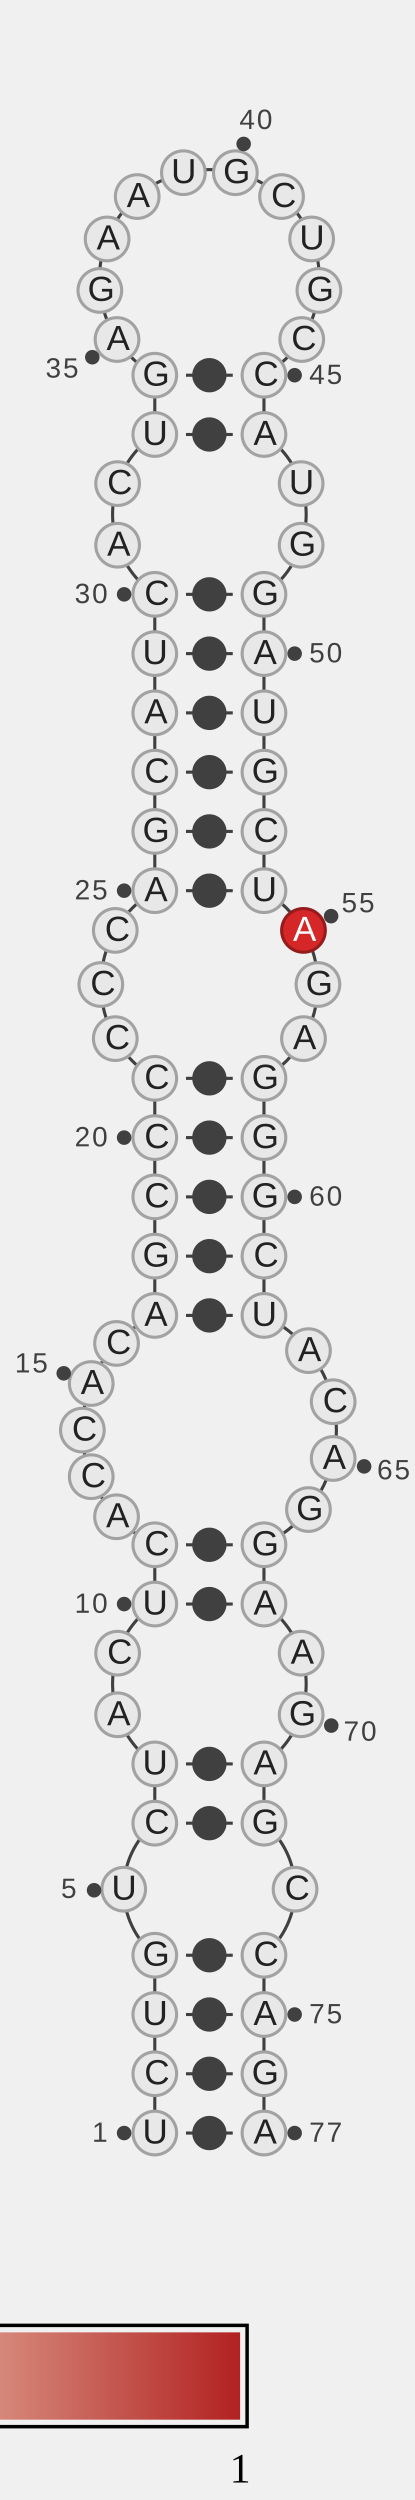
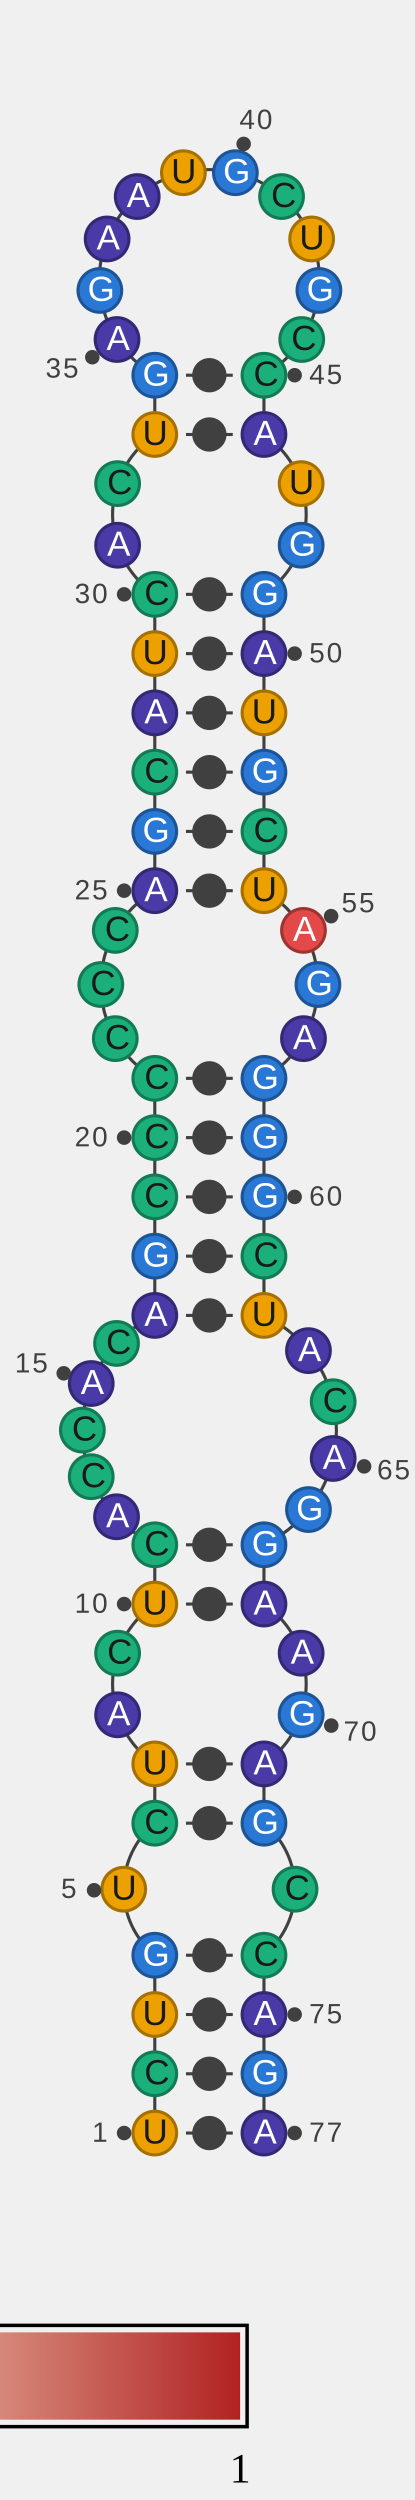
<svg xmlns="http://www.w3.org/2000/svg" width="118.752" height="715.822" viewBox="0 0 118.752 715.822">
  <path d="M 44.321 559.843 A 24.531 24.531 180 0 1 35.42 540.936" stroke="#404040" stroke-width="0.893" fill="none" />
  <path d="M 35.42 540.936 A 24.531 24.531 129.582 0 1 44.321 522.03" stroke="#404040" stroke-width="0.893" fill="none" />
  <path d="M 75.581 522.03 A 24.531 24.531 50.418 0 1 84.482 540.936" stroke="#404040" stroke-width="0.893" fill="none" />
  <path d="M 84.482 540.936 A 24.531 24.531 309.582 0 1 75.581 559.843" stroke="#404040" stroke-width="0.893" fill="none" />
  <g>
-     <circle cx="35.42" cy="540.936" r="6.252" stroke="#a2a2a2" stroke-width="0.893" fill="#e8e8e8" />
-     <text x="31.92" y="543.936" style="fill:#222222;font-family:Arial;font-size:10;">U</text>
+     <circle cx="35.42" cy="540.936" r="6.252" stroke="#a57000" stroke-width="0.893" fill="#eda100" />
+     <text x="31.92" y="543.936" style="fill:#1a1a1a;font-family:Arial;font-size:10;">U</text>
  </g>
  <g>
    <text x="17.469" y="543.436" style="fill:#404040;font-family:Arial;font-size:8;">5</text>
  </g>
  <g>
    <circle cx="26.935" cy="541.234" r="2.084" stroke-width="0.0" fill="#404040" />
  </g>
  <g>
-     <circle cx="84.482" cy="540.936" r="6.252" stroke="#a2a2a2" stroke-width="0.893" fill="#e8e8e8" />
-     <text x="81.482" y="543.936" style="fill:#222222;font-family:Arial;font-size:10;">C</text>
+     <circle cx="84.482" cy="540.936" r="6.252" stroke="#127a55" stroke-width="0.893" fill="#1baf7a" />
+     <text x="81.482" y="543.936" style="fill:#1a1a1a;font-family:Arial;font-size:10;">C</text>
  </g>
  <path d="M 44.321 505.06 A 27.715 27.715 198.556 0 1 33.677 490.993" stroke="#404040" stroke-width="0.893" fill="none" />
  <path d="M 33.677 490.993 A 27.715 27.715 161.444 0 1 33.677 473.354" stroke="#404040" stroke-width="0.893" fill="none" />
  <path d="M 33.677 473.354 A 27.715 27.715 161.444 0 1 44.321 459.287" stroke="#404040" stroke-width="0.893" fill="none" />
  <path d="M 75.581 459.287 A 27.715 27.715 55.669 0 1 86.225 473.354" stroke="#404040" stroke-width="0.893" fill="none" />
  <path d="M 86.225 473.354 A 27.715 27.715 18.556 0 1 86.225 490.993" stroke="#404040" stroke-width="0.893" fill="none" />
  <path d="M 86.225 490.993 A 27.715 27.715 304.331 0 1 75.581 505.06" stroke="#404040" stroke-width="0.893" fill="none" />
  <g>
-     <circle cx="33.677" cy="490.993" r="6.252" stroke="#a2a2a2" stroke-width="0.893" fill="#e8e8e8" />
-     <text x="30.677" y="493.993" style="fill:#222222;font-family:Arial;font-size:10;">A</text>
-   </g>
-   <g>
-     <circle cx="33.677" cy="473.354" r="6.252" stroke="#a2a2a2" stroke-width="0.893" fill="#e8e8e8" />
-     <text x="30.677" y="476.354" style="fill:#222222;font-family:Arial;font-size:10;">C</text>
-   </g>
-   <g>
-     <circle cx="86.225" cy="473.354" r="6.252" stroke="#a2a2a2" stroke-width="0.893" fill="#e8e8e8" />
-     <text x="83.225" y="476.354" style="fill:#222222;font-family:Arial;font-size:10;">A</text>
-   </g>
-   <g>
-     <circle cx="86.225" cy="490.993" r="6.252" stroke="#a2a2a2" stroke-width="0.893" fill="#e8e8e8" />
-     <text x="82.725" y="493.993" style="fill:#222222;font-family:Arial;font-size:10;">G</text>
+     <circle cx="33.677" cy="490.993" r="6.252" stroke="#332874" stroke-width="0.893" fill="#4a3aa7" />
+     <text x="30.677" y="493.993" style="fill:#ffffff;font-family:Arial;font-size:10;">A</text>
+   </g>
+   <g>
+     <circle cx="33.677" cy="473.354" r="6.252" stroke="#127a55" stroke-width="0.893" fill="#1baf7a" />
+     <text x="30.677" y="476.354" style="fill:#1a1a1a;font-family:Arial;font-size:10;">C</text>
+   </g>
+   <g>
+     <circle cx="86.225" cy="473.354" r="6.252" stroke="#332874" stroke-width="0.893" fill="#4a3aa7" />
+     <text x="83.225" y="476.354" style="fill:#ffffff;font-family:Arial;font-size:10;">A</text>
+   </g>
+   <g>
+     <circle cx="86.225" cy="490.993" r="6.252" stroke="#1d5495" stroke-width="0.893" fill="#2a78d6" />
+     <text x="82.725" y="493.993" style="fill:#ffffff;font-family:Arial;font-size:10;">G</text>
  </g>
  <g>
    <text x="98.372" y="498.411" style="fill:#404040;font-family:Arial;font-size:8;">7</text>
  </g>
  <g>
    <text x="103.372" y="498.411" style="fill:#404040;font-family:Arial;font-size:8;">0</text>
  </g>
  <g>
    <circle cx="94.849" cy="494.086" r="2.084" stroke-width="0.0" fill="#404040" />
  </g>
  <path d="M 44.321 442.317 A 36.367 36.367 223.03 0 1 33.367 434.297" stroke="#404040" stroke-width="0.893" fill="none" />
  <path d="M 33.367 434.297 A 36.367 36.367 201.515 0 1 26.118 422.818" stroke="#404040" stroke-width="0.893" fill="none" />
  <path d="M 26.118 422.818 A 36.367 36.367 180 0 1 23.584 409.48" stroke="#404040" stroke-width="0.893" fill="none" />
  <path d="M 23.584 409.48 A 36.367 36.367 158.485 0 1 26.118 396.142" stroke="#404040" stroke-width="0.893" fill="none" />
  <path d="M 26.118 396.142 A 36.367 36.367 158.485 0 1 33.367 384.664" stroke="#404040" stroke-width="0.893" fill="none" />
  <path d="M 33.367 384.664 A 36.367 36.367 136.97 0 1 44.321 376.643" stroke="#404040" stroke-width="0.893" fill="none" />
  <path d="M 75.581 376.643 A 36.367 36.367 64.546 0 1 88.322 386.728" stroke="#404040" stroke-width="0.893" fill="none" />
  <path d="M 88.322 386.728 A 36.367 36.367 38.727 0 1 95.399 401.355" stroke="#404040" stroke-width="0.893" fill="none" />
  <path d="M 95.399 401.355 A 36.367 36.367 12.909 0 1 95.399 417.605" stroke="#404040" stroke-width="0.893" fill="none" />
  <path d="M 95.399 417.605 A 36.367 36.367 321.273 0 1 88.322 432.232" stroke="#404040" stroke-width="0.893" fill="none" />
  <path d="M 88.322 432.232 A 36.367 36.367 295.454 0 1 75.581 442.317" stroke="#404040" stroke-width="0.893" fill="none" />
  <g>
-     <circle cx="33.367" cy="434.297" r="6.252" stroke="#a2a2a2" stroke-width="0.893" fill="#e8e8e8" />
-     <text x="30.367" y="437.297" style="fill:#222222;font-family:Arial;font-size:10;">A</text>
-   </g>
-   <g>
-     <circle cx="26.118" cy="422.818" r="6.252" stroke="#a2a2a2" stroke-width="0.893" fill="#e8e8e8" />
-     <text x="23.118" y="425.818" style="fill:#222222;font-family:Arial;font-size:10;">C</text>
-   </g>
-   <g>
-     <circle cx="23.584" cy="409.48" r="6.252" stroke="#a2a2a2" stroke-width="0.893" fill="#e8e8e8" />
-     <text x="20.584" y="412.48" style="fill:#222222;font-family:Arial;font-size:10;">C</text>
-   </g>
-   <g>
-     <circle cx="26.118" cy="396.142" r="6.252" stroke="#a2a2a2" stroke-width="0.893" fill="#e8e8e8" />
-     <text x="23.118" y="399.142" style="fill:#222222;font-family:Arial;font-size:10;">A</text>
+     <circle cx="33.367" cy="434.297" r="6.252" stroke="#332874" stroke-width="0.893" fill="#4a3aa7" />
+     <text x="30.367" y="437.297" style="fill:#ffffff;font-family:Arial;font-size:10;">A</text>
+   </g>
+   <g>
+     <circle cx="26.118" cy="422.818" r="6.252" stroke="#127a55" stroke-width="0.893" fill="#1baf7a" />
+     <text x="23.118" y="425.818" style="fill:#1a1a1a;font-family:Arial;font-size:10;">C</text>
+   </g>
+   <g>
+     <circle cx="23.584" cy="409.48" r="6.252" stroke="#127a55" stroke-width="0.893" fill="#1baf7a" />
+     <text x="20.584" y="412.48" style="fill:#1a1a1a;font-family:Arial;font-size:10;">C</text>
+   </g>
+   <g>
+     <circle cx="26.118" cy="396.142" r="6.252" stroke="#332874" stroke-width="0.893" fill="#4a3aa7" />
+     <text x="23.118" y="399.142" style="fill:#ffffff;font-family:Arial;font-size:10;">A</text>
  </g>
  <g>
    <text x="9.244" y="392.976" style="fill:#404040;font-family:Arial;font-size:8;">5</text>
  </g>
  <g>
    <text x="4.244" y="392.976" style="fill:#404040;font-family:Arial;font-size:8;">1</text>
  </g>
  <g>
    <circle cx="18.245" cy="393.219" r="2.084" stroke-width="0.0" fill="#404040" />
  </g>
  <g>
-     <circle cx="33.367" cy="384.664" r="6.252" stroke="#a2a2a2" stroke-width="0.893" fill="#e8e8e8" />
-     <text x="30.367" y="387.664" style="fill:#222222;font-family:Arial;font-size:10;">C</text>
-   </g>
-   <g>
-     <circle cx="88.322" cy="386.728" r="6.252" stroke="#a2a2a2" stroke-width="0.893" fill="#e8e8e8" />
-     <text x="85.322" y="389.728" style="fill:#222222;font-family:Arial;font-size:10;">A</text>
-   </g>
-   <g>
-     <circle cx="95.399" cy="401.355" r="6.252" stroke="#a2a2a2" stroke-width="0.893" fill="#e8e8e8" />
-     <text x="92.399" y="404.355" style="fill:#222222;font-family:Arial;font-size:10;">C</text>
-   </g>
-   <g>
-     <circle cx="95.399" cy="417.605" r="6.252" stroke="#a2a2a2" stroke-width="0.893" fill="#e8e8e8" />
-     <text x="92.399" y="420.605" style="fill:#222222;font-family:Arial;font-size:10;">A</text>
+     <circle cx="33.367" cy="384.664" r="6.252" stroke="#127a55" stroke-width="0.893" fill="#1baf7a" />
+     <text x="30.367" y="387.664" style="fill:#1a1a1a;font-family:Arial;font-size:10;">C</text>
+   </g>
+   <g>
+     <circle cx="88.322" cy="386.728" r="6.252" stroke="#332874" stroke-width="0.893" fill="#4a3aa7" />
+     <text x="85.322" y="389.728" style="fill:#ffffff;font-family:Arial;font-size:10;">A</text>
+   </g>
+   <g>
+     <circle cx="95.399" cy="401.355" r="6.252" stroke="#127a55" stroke-width="0.893" fill="#1baf7a" />
+     <text x="92.399" y="404.355" style="fill:#1a1a1a;font-family:Arial;font-size:10;">C</text>
+   </g>
+   <g>
+     <circle cx="95.399" cy="417.605" r="6.252" stroke="#332874" stroke-width="0.893" fill="#4a3aa7" />
+     <text x="92.399" y="420.605" style="fill:#ffffff;font-family:Arial;font-size:10;">A</text>
  </g>
  <g>
    <text x="107.96" y="423.557" style="fill:#404040;font-family:Arial;font-size:8;">6</text>
  </g>
  <g>
    <text x="112.96" y="423.557" style="fill:#404040;font-family:Arial;font-size:8;">5</text>
  </g>
  <g>
    <circle cx="104.258" cy="419.865" r="2.084" stroke-width="0.0" fill="#404040" />
  </g>
  <g>
-     <circle cx="88.322" cy="432.232" r="6.252" stroke="#a2a2a2" stroke-width="0.893" fill="#e8e8e8" />
-     <text x="84.822" y="435.232" style="fill:#222222;font-family:Arial;font-size:10;">G</text>
+     <circle cx="88.322" cy="432.232" r="6.252" stroke="#1d5495" stroke-width="0.893" fill="#2a78d6" />
+     <text x="84.822" y="435.232" style="fill:#ffffff;font-family:Arial;font-size:10;">G</text>
  </g>
  <path d="M 44.321 308.763 A 31.083 31.083 209.905 0 1 33.007 297.393" stroke="#404040" stroke-width="0.893" fill="none" />
  <path d="M 33.007 297.393 A 31.083 31.083 180 0 1 28.868 281.896" stroke="#404040" stroke-width="0.893" fill="none" />
  <path d="M 28.868 281.896 A 31.083 31.083 180.0 0 1 33.007 266.399" stroke="#404040" stroke-width="0.893" fill="none" />
  <path d="M 33.007 266.399 A 31.083 31.083 150.095 0 1 44.321 255.029" stroke="#404040" stroke-width="0.893" fill="none" />
  <path d="M 75.581 255.029 A 31.083 31.083 59.81 0 1 86.895 266.399" stroke="#404040" stroke-width="0.893" fill="none" />
  <path d="M 86.895 266.399 A 31.083 31.083 29.905 0 1 91.034 281.896" stroke="#404040" stroke-width="0.893" fill="none" />
  <path d="M 91.034 281.896 A 31.083 31.083 0.0 0 1 86.895 297.393" stroke="#404040" stroke-width="0.893" fill="none" />
  <path d="M 86.895 297.393 A 31.083 31.083 300.19 0 1 75.581 308.763" stroke="#404040" stroke-width="0.893" fill="none" />
  <g>
-     <circle cx="33.007" cy="297.393" r="6.252" stroke="#a2a2a2" stroke-width="0.893" fill="#e8e8e8" />
-     <text x="30.007" y="300.393" style="fill:#222222;font-family:Arial;font-size:10;">C</text>
-   </g>
-   <g>
-     <circle cx="28.868" cy="281.896" r="6.252" stroke="#a2a2a2" stroke-width="0.893" fill="#e8e8e8" />
-     <text x="25.868" y="284.896" style="fill:#222222;font-family:Arial;font-size:10;">C</text>
-   </g>
-   <g>
-     <circle cx="33.007" cy="266.399" r="6.252" stroke="#a2a2a2" stroke-width="0.893" fill="#e8e8e8" />
-     <text x="30.007" y="269.399" style="fill:#222222;font-family:Arial;font-size:10;">C</text>
-   </g>
-   <g>
-     <circle cx="86.895" cy="266.399" r="6.252" stroke="#951b1c" stroke-width="0.893" fill="#d62728" />
+     <circle cx="33.007" cy="297.393" r="6.252" stroke="#127a55" stroke-width="0.893" fill="#1baf7a" />
+     <text x="30.007" y="300.393" style="fill:#1a1a1a;font-family:Arial;font-size:10;">C</text>
+   </g>
+   <g>
+     <circle cx="28.868" cy="281.896" r="6.252" stroke="#127a55" stroke-width="0.893" fill="#1baf7a" />
+     <text x="25.868" y="284.896" style="fill:#1a1a1a;font-family:Arial;font-size:10;">C</text>
+   </g>
+   <g>
+     <circle cx="33.007" cy="266.399" r="6.252" stroke="#127a55" stroke-width="0.893" fill="#1baf7a" />
+     <text x="30.007" y="269.399" style="fill:#1a1a1a;font-family:Arial;font-size:10;">C</text>
+   </g>
+   <g>
+     <circle cx="86.895" cy="266.399" r="6.252" stroke="#9e3332" stroke-width="0.893" fill="#e34948" />
    <text x="83.895" y="269.399" style="fill:#ffffff;font-family:Arial;font-size:10;">A</text>
  </g>
  <g>
    <text x="97.789" y="261.196" style="fill:#404040;font-family:Arial;font-size:8;">5</text>
  </g>
  <g>
    <text x="102.789" y="261.196" style="fill:#404040;font-family:Arial;font-size:8;">5</text>
  </g>
  <g>
    <circle cx="94.806" cy="262.318" r="2.084" stroke-width="0.0" fill="#404040" />
  </g>
  <g>
-     <circle cx="91.034" cy="281.896" r="6.252" stroke="#a2a2a2" stroke-width="0.893" fill="#e8e8e8" />
-     <text x="87.534" y="284.896" style="fill:#222222;font-family:Arial;font-size:10;">G</text>
-   </g>
-   <g>
-     <circle cx="86.895" cy="297.393" r="6.252" stroke="#a2a2a2" stroke-width="0.893" fill="#e8e8e8" />
-     <text x="83.895" y="300.393" style="fill:#222222;font-family:Arial;font-size:10;">A</text>
+     <circle cx="91.034" cy="281.896" r="6.252" stroke="#1d5495" stroke-width="0.893" fill="#2a78d6" />
+     <text x="87.534" y="284.896" style="fill:#ffffff;font-family:Arial;font-size:10;">G</text>
+   </g>
+   <g>
+     <circle cx="86.895" cy="297.393" r="6.252" stroke="#332874" stroke-width="0.893" fill="#4a3aa7" />
+     <text x="83.895" y="300.393" style="fill:#ffffff;font-family:Arial;font-size:10;">A</text>
  </g>
  <path d="M 44.321 170.179 A 27.715 27.715 198.556 0 1 33.677 156.112" stroke="#404040" stroke-width="0.893" fill="none" />
  <path d="M 33.677 156.112 A 27.715 27.715 161.444 0 1 33.677 138.472" stroke="#404040" stroke-width="0.893" fill="none" />
  <path d="M 33.677 138.472 A 27.715 27.715 161.444 0 1 44.321 124.406" stroke="#404040" stroke-width="0.893" fill="none" />
  <path d="M 75.581 124.406 A 27.715 27.715 55.669 0 1 86.225 138.472" stroke="#404040" stroke-width="0.893" fill="none" />
  <path d="M 86.225 138.472 A 27.715 27.715 18.556 0 1 86.225 156.112" stroke="#404040" stroke-width="0.893" fill="none" />
  <path d="M 86.225 156.112 A 27.715 27.715 304.331 0 1 75.581 170.179" stroke="#404040" stroke-width="0.893" fill="none" />
  <g>
-     <circle cx="33.677" cy="156.112" r="6.252" stroke="#a2a2a2" stroke-width="0.893" fill="#e8e8e8" />
-     <text x="30.677" y="159.112" style="fill:#222222;font-family:Arial;font-size:10;">A</text>
-   </g>
-   <g>
-     <circle cx="33.677" cy="138.472" r="6.252" stroke="#a2a2a2" stroke-width="0.893" fill="#e8e8e8" />
-     <text x="30.677" y="141.472" style="fill:#222222;font-family:Arial;font-size:10;">C</text>
-   </g>
-   <g>
-     <circle cx="86.225" cy="138.472" r="6.252" stroke="#a2a2a2" stroke-width="0.893" fill="#e8e8e8" />
-     <text x="82.725" y="141.472" style="fill:#222222;font-family:Arial;font-size:10;">U</text>
-   </g>
-   <g>
-     <circle cx="86.225" cy="156.112" r="6.252" stroke="#a2a2a2" stroke-width="0.893" fill="#e8e8e8" />
-     <text x="82.725" y="159.112" style="fill:#222222;font-family:Arial;font-size:10;">G</text>
+     <circle cx="33.677" cy="156.112" r="6.252" stroke="#332874" stroke-width="0.893" fill="#4a3aa7" />
+     <text x="30.677" y="159.112" style="fill:#ffffff;font-family:Arial;font-size:10;">A</text>
+   </g>
+   <g>
+     <circle cx="33.677" cy="138.472" r="6.252" stroke="#127a55" stroke-width="0.893" fill="#1baf7a" />
+     <text x="30.677" y="141.472" style="fill:#1a1a1a;font-family:Arial;font-size:10;">C</text>
+   </g>
+   <g>
+     <circle cx="86.225" cy="138.472" r="6.252" stroke="#a57000" stroke-width="0.893" fill="#eda100" />
+     <text x="82.725" y="141.472" style="fill:#1a1a1a;font-family:Arial;font-size:10;">U</text>
+   </g>
+   <g>
+     <circle cx="86.225" cy="156.112" r="6.252" stroke="#1d5495" stroke-width="0.893" fill="#2a78d6" />
+     <text x="82.725" y="159.112" style="fill:#ffffff;font-family:Arial;font-size:10;">G</text>
  </g>
  <path d="M 44.321 107.436 A 31.514 31.514 212.944 0 1 33.505 97.209" stroke="#404040" stroke-width="0.893" fill="none" />
  <path d="M 33.505 97.209 A 31.514 31.514 185.623 0 1 28.589 83.159" stroke="#404040" stroke-width="0.893" fill="none" />
  <path d="M 28.589 83.159 A 31.514 31.514 158.302 0 1 30.67 68.42" stroke="#404040" stroke-width="0.893" fill="none" />
  <path d="M 30.67 68.42 A 31.514 31.514 158.302 0 1 39.284 56.281" stroke="#404040" stroke-width="0.893" fill="none" />
  <path d="M 39.284 56.281 A 31.514 31.514 130.981 0 1 52.509 49.449" stroke="#404040" stroke-width="0.893" fill="none" />
  <path d="M 52.509 49.449 A 31.514 31.514 103.66 0 1 67.394 49.449" stroke="#404040" stroke-width="0.893" fill="none" />
  <path d="M 67.394 49.449 A 31.514 31.514 76.34 0 1 80.618 56.281" stroke="#404040" stroke-width="0.893" fill="none" />
  <path d="M 80.618 56.281 A 31.514 31.514 49.019 0 1 89.232 68.42" stroke="#404040" stroke-width="0.893" fill="none" />
  <path d="M 89.232 68.42 A 31.514 31.514 21.698 0 1 91.313 83.159" stroke="#404040" stroke-width="0.893" fill="none" />
  <path d="M 91.313 83.159 A 31.514 31.514 327.056 0 1 86.397 97.209" stroke="#404040" stroke-width="0.893" fill="none" />
  <path d="M 86.397 97.209 A 31.514 31.514 299.735 0 1 75.581 107.436" stroke="#404040" stroke-width="0.893" fill="none" />
  <g>
-     <circle cx="33.505" cy="97.209" r="6.252" stroke="#a2a2a2" stroke-width="0.893" fill="#e8e8e8" />
-     <text x="30.505" y="100.209" style="fill:#222222;font-family:Arial;font-size:10;">A</text>
+     <circle cx="33.505" cy="97.209" r="6.252" stroke="#332874" stroke-width="0.893" fill="#4a3aa7" />
+     <text x="30.505" y="100.209" style="fill:#ffffff;font-family:Arial;font-size:10;">A</text>
  </g>
  <g>
    <text x="18.038" y="108.112" style="fill:#404040;font-family:Arial;font-size:8;">5</text>
  </g>
  <g>
    <text x="13.038" y="108.112" style="fill:#404040;font-family:Arial;font-size:8;">3</text>
  </g>
  <g>
    <circle cx="26.432" cy="102.283" r="2.084" stroke-width="0.0" fill="#404040" />
  </g>
  <g>
-     <circle cx="28.589" cy="83.159" r="6.252" stroke="#a2a2a2" stroke-width="0.893" fill="#e8e8e8" />
-     <text x="25.089" y="86.159" style="fill:#222222;font-family:Arial;font-size:10;">G</text>
-   </g>
-   <g>
-     <circle cx="30.67" cy="68.42" r="6.252" stroke="#a2a2a2" stroke-width="0.893" fill="#e8e8e8" />
-     <text x="27.67" y="71.42" style="fill:#222222;font-family:Arial;font-size:10;">A</text>
-   </g>
-   <g>
-     <circle cx="39.284" cy="56.281" r="6.252" stroke="#a2a2a2" stroke-width="0.893" fill="#e8e8e8" />
-     <text x="36.284" y="59.281" style="fill:#222222;font-family:Arial;font-size:10;">A</text>
-   </g>
-   <g>
-     <circle cx="52.509" cy="49.449" r="6.252" stroke="#a2a2a2" stroke-width="0.893" fill="#e8e8e8" />
-     <text x="49.009" y="52.449" style="fill:#222222;font-family:Arial;font-size:10;">U</text>
-   </g>
-   <g>
-     <circle cx="67.394" cy="49.449" r="6.252" stroke="#a2a2a2" stroke-width="0.893" fill="#e8e8e8" />
-     <text x="63.894" y="52.449" style="fill:#222222;font-family:Arial;font-size:10;">G</text>
+     <circle cx="28.589" cy="83.159" r="6.252" stroke="#1d5495" stroke-width="0.893" fill="#2a78d6" />
+     <text x="25.089" y="86.159" style="fill:#ffffff;font-family:Arial;font-size:10;">G</text>
+   </g>
+   <g>
+     <circle cx="30.67" cy="68.42" r="6.252" stroke="#332874" stroke-width="0.893" fill="#4a3aa7" />
+     <text x="27.67" y="71.42" style="fill:#ffffff;font-family:Arial;font-size:10;">A</text>
+   </g>
+   <g>
+     <circle cx="39.284" cy="56.281" r="6.252" stroke="#332874" stroke-width="0.893" fill="#4a3aa7" />
+     <text x="36.284" y="59.281" style="fill:#ffffff;font-family:Arial;font-size:10;">A</text>
+   </g>
+   <g>
+     <circle cx="52.509" cy="49.449" r="6.252" stroke="#a57000" stroke-width="0.893" fill="#eda100" />
+     <text x="49.009" y="52.449" style="fill:#1a1a1a;font-family:Arial;font-size:10;">U</text>
+   </g>
+   <g>
+     <circle cx="67.394" cy="49.449" r="6.252" stroke="#1d5495" stroke-width="0.893" fill="#2a78d6" />
+     <text x="63.894" y="52.449" style="fill:#ffffff;font-family:Arial;font-size:10;">G</text>
  </g>
  <g>
    <text x="68.543" y="36.935" style="fill:#404040;font-family:Arial;font-size:8;">4</text>
  </g>
  <g>
    <text x="73.543" y="36.935" style="fill:#404040;font-family:Arial;font-size:8;">0</text>
  </g>
  <g>
    <circle cx="69.765" cy="41.213" r="2.084" stroke-width="0.0" fill="#404040" />
  </g>
  <g>
-     <circle cx="80.618" cy="56.281" r="6.252" stroke="#a2a2a2" stroke-width="0.893" fill="#e8e8e8" />
-     <text x="77.618" y="59.281" style="fill:#222222;font-family:Arial;font-size:10;">C</text>
-   </g>
-   <g>
-     <circle cx="89.232" cy="68.42" r="6.252" stroke="#a2a2a2" stroke-width="0.893" fill="#e8e8e8" />
-     <text x="85.732" y="71.42" style="fill:#222222;font-family:Arial;font-size:10;">U</text>
-   </g>
-   <g>
-     <circle cx="91.313" cy="83.159" r="6.252" stroke="#a2a2a2" stroke-width="0.893" fill="#e8e8e8" />
-     <text x="87.813" y="86.159" style="fill:#222222;font-family:Arial;font-size:10;">G</text>
-   </g>
-   <g>
-     <circle cx="86.397" cy="97.209" r="6.252" stroke="#a2a2a2" stroke-width="0.893" fill="#e8e8e8" />
-     <text x="83.397" y="100.209" style="fill:#222222;font-family:Arial;font-size:10;">C</text>
+     <circle cx="80.618" cy="56.281" r="6.252" stroke="#127a55" stroke-width="0.893" fill="#1baf7a" />
+     <text x="77.618" y="59.281" style="fill:#1a1a1a;font-family:Arial;font-size:10;">C</text>
+   </g>
+   <g>
+     <circle cx="89.232" cy="68.42" r="6.252" stroke="#a57000" stroke-width="0.893" fill="#eda100" />
+     <text x="85.732" y="71.42" style="fill:#1a1a1a;font-family:Arial;font-size:10;">U</text>
+   </g>
+   <g>
+     <circle cx="91.313" cy="83.159" r="6.252" stroke="#1d5495" stroke-width="0.893" fill="#2a78d6" />
+     <text x="87.813" y="86.159" style="fill:#ffffff;font-family:Arial;font-size:10;">G</text>
+   </g>
+   <g>
+     <circle cx="86.397" cy="97.209" r="6.252" stroke="#127a55" stroke-width="0.893" fill="#1baf7a" />
+     <text x="83.397" y="100.209" style="fill:#1a1a1a;font-family:Arial;font-size:10;">C</text>
  </g>
  <line x1="44.321" y1="604.501" x2="44.321" y2="600.035" stroke="#404040" stroke-width="0.893" />
  <line x1="44.321" y1="587.531" x2="44.321" y2="583.065" stroke="#404040" stroke-width="0.893" />
  <line x1="44.321" y1="570.561" x2="44.321" y2="566.095" stroke="#404040" stroke-width="0.893" />
  <line x1="75.581" y1="566.095" x2="75.581" y2="570.561" stroke="#404040" stroke-width="0.893" />
  <line x1="75.581" y1="583.065" x2="75.581" y2="587.531" stroke="#404040" stroke-width="0.893" />
  <line x1="75.581" y1="600.035" x2="75.581" y2="604.501" stroke="#404040" stroke-width="0.893" />
  <line x1="53.252" y1="610.753" x2="55.485" y2="610.753" stroke="#404040" stroke-width="0.893" />
  <circle cx="59.951" cy="610.753" r="4.466" stroke="#404040" stroke-width="0.893" fill="#404040" />
  <line x1="64.417" y1="610.753" x2="66.65" y2="610.753" stroke="#404040" stroke-width="0.893" />
  <g>
-     <circle cx="44.321" cy="610.753" r="6.252" stroke="#a2a2a2" stroke-width="0.893" fill="#e8e8e8" />
-     <text x="40.821" y="613.753" style="fill:#222222;font-family:Arial;font-size:10;">U</text>
+     <circle cx="44.321" cy="610.753" r="6.252" stroke="#a57000" stroke-width="0.893" fill="#eda100" />
+     <text x="40.821" y="613.753" style="fill:#1a1a1a;font-family:Arial;font-size:10;">U</text>
  </g>
  <g>
    <text x="26.37" y="613.253" style="fill:#404040;font-family:Arial;font-size:8;">1</text>
  </g>
  <g>
    <circle cx="35.538" cy="610.753" r="2.084" stroke-width="0.0" fill="#404040" />
  </g>
  <g>
-     <circle cx="75.581" cy="610.753" r="6.252" stroke="#a2a2a2" stroke-width="0.893" fill="#e8e8e8" />
-     <text x="72.581" y="613.753" style="fill:#222222;font-family:Arial;font-size:10;">A</text>
+     <circle cx="75.581" cy="610.753" r="6.252" stroke="#332874" stroke-width="0.893" fill="#4a3aa7" />
+     <text x="72.581" y="613.753" style="fill:#ffffff;font-family:Arial;font-size:10;">A</text>
  </g>
  <g>
    <text x="88.532" y="613.253" style="fill:#404040;font-family:Arial;font-size:8;">7</text>
  </g>
  <g>
    <text x="93.532" y="613.253" style="fill:#404040;font-family:Arial;font-size:8;">7</text>
  </g>
  <g>
    <circle cx="84.364" cy="610.753" r="2.084" stroke-width="0.0" fill="#404040" />
  </g>
  <line x1="53.252" y1="593.783" x2="55.485" y2="593.783" stroke="#404040" stroke-width="0.893" />
  <circle cx="59.951" cy="593.783" r="4.466" stroke="#404040" stroke-width="0.893" fill="#404040" />
  <line x1="64.417" y1="593.783" x2="66.65" y2="593.783" stroke="#404040" stroke-width="0.893" />
  <g>
-     <circle cx="44.321" cy="593.783" r="6.252" stroke="#a2a2a2" stroke-width="0.893" fill="#e8e8e8" />
-     <text x="41.321" y="596.783" style="fill:#222222;font-family:Arial;font-size:10;">C</text>
-   </g>
-   <g>
-     <circle cx="75.581" cy="593.783" r="6.252" stroke="#a2a2a2" stroke-width="0.893" fill="#e8e8e8" />
-     <text x="72.081" y="596.783" style="fill:#222222;font-family:Arial;font-size:10;">G</text>
+     <circle cx="44.321" cy="593.783" r="6.252" stroke="#127a55" stroke-width="0.893" fill="#1baf7a" />
+     <text x="41.321" y="596.783" style="fill:#1a1a1a;font-family:Arial;font-size:10;">C</text>
+   </g>
+   <g>
+     <circle cx="75.581" cy="593.783" r="6.252" stroke="#1d5495" stroke-width="0.893" fill="#2a78d6" />
+     <text x="72.081" y="596.783" style="fill:#ffffff;font-family:Arial;font-size:10;">G</text>
  </g>
  <line x1="53.252" y1="576.813" x2="55.485" y2="576.813" stroke="#404040" stroke-width="0.893" />
  <circle cx="59.951" cy="576.813" r="4.466" stroke="#404040" stroke-width="0.893" fill="#404040" />
  <line x1="64.417" y1="576.813" x2="66.65" y2="576.813" stroke="#404040" stroke-width="0.893" />
  <g>
-     <circle cx="44.321" cy="576.813" r="6.252" stroke="#a2a2a2" stroke-width="0.893" fill="#e8e8e8" />
-     <text x="40.821" y="579.813" style="fill:#222222;font-family:Arial;font-size:10;">U</text>
-   </g>
-   <g>
-     <circle cx="75.581" cy="576.813" r="6.252" stroke="#a2a2a2" stroke-width="0.893" fill="#e8e8e8" />
-     <text x="72.581" y="579.813" style="fill:#222222;font-family:Arial;font-size:10;">A</text>
+     <circle cx="44.321" cy="576.813" r="6.252" stroke="#a57000" stroke-width="0.893" fill="#eda100" />
+     <text x="40.821" y="579.813" style="fill:#1a1a1a;font-family:Arial;font-size:10;">U</text>
+   </g>
+   <g>
+     <circle cx="75.581" cy="576.813" r="6.252" stroke="#332874" stroke-width="0.893" fill="#4a3aa7" />
+     <text x="72.581" y="579.813" style="fill:#ffffff;font-family:Arial;font-size:10;">A</text>
  </g>
  <g>
    <text x="88.532" y="579.313" style="fill:#404040;font-family:Arial;font-size:8;">7</text>
  </g>
  <g>
    <text x="93.532" y="579.313" style="fill:#404040;font-family:Arial;font-size:8;">5</text>
  </g>
  <g>
    <circle cx="84.364" cy="576.813" r="2.084" stroke-width="0.0" fill="#404040" />
  </g>
  <line x1="53.252" y1="559.843" x2="55.485" y2="559.843" stroke="#404040" stroke-width="0.893" />
  <circle cx="59.951" cy="559.843" r="4.466" stroke="#404040" stroke-width="0.893" fill="#404040" />
  <line x1="64.417" y1="559.843" x2="66.65" y2="559.843" stroke="#404040" stroke-width="0.893" />
  <g>
-     <circle cx="44.321" cy="559.843" r="6.252" stroke="#a2a2a2" stroke-width="0.893" fill="#e8e8e8" />
-     <text x="40.821" y="562.843" style="fill:#222222;font-family:Arial;font-size:10;">G</text>
-   </g>
-   <g>
-     <circle cx="75.581" cy="559.843" r="6.252" stroke="#a2a2a2" stroke-width="0.893" fill="#e8e8e8" />
-     <text x="72.581" y="562.843" style="fill:#222222;font-family:Arial;font-size:10;">C</text>
+     <circle cx="44.321" cy="559.843" r="6.252" stroke="#1d5495" stroke-width="0.893" fill="#2a78d6" />
+     <text x="40.821" y="562.843" style="fill:#ffffff;font-family:Arial;font-size:10;">G</text>
+   </g>
+   <g>
+     <circle cx="75.581" cy="559.843" r="6.252" stroke="#127a55" stroke-width="0.893" fill="#1baf7a" />
+     <text x="72.581" y="562.843" style="fill:#1a1a1a;font-family:Arial;font-size:10;">C</text>
  </g>
  <line x1="44.321" y1="515.778" x2="44.321" y2="511.312" stroke="#404040" stroke-width="0.893" />
  <line x1="75.581" y1="511.312" x2="75.581" y2="515.778" stroke="#404040" stroke-width="0.893" />
  <line x1="53.252" y1="522.03" x2="55.485" y2="522.03" stroke="#404040" stroke-width="0.893" />
  <circle cx="59.951" cy="522.03" r="4.466" stroke="#404040" stroke-width="0.893" fill="#404040" />
  <line x1="64.417" y1="522.03" x2="66.65" y2="522.03" stroke="#404040" stroke-width="0.893" />
  <g>
-     <circle cx="44.321" cy="522.03" r="6.252" stroke="#a2a2a2" stroke-width="0.893" fill="#e8e8e8" />
-     <text x="41.321" y="525.03" style="fill:#222222;font-family:Arial;font-size:10;">C</text>
-   </g>
-   <g>
-     <circle cx="75.581" cy="522.03" r="6.252" stroke="#a2a2a2" stroke-width="0.893" fill="#e8e8e8" />
-     <text x="72.081" y="525.03" style="fill:#222222;font-family:Arial;font-size:10;">G</text>
+     <circle cx="44.321" cy="522.03" r="6.252" stroke="#127a55" stroke-width="0.893" fill="#1baf7a" />
+     <text x="41.321" y="525.03" style="fill:#1a1a1a;font-family:Arial;font-size:10;">C</text>
+   </g>
+   <g>
+     <circle cx="75.581" cy="522.03" r="6.252" stroke="#1d5495" stroke-width="0.893" fill="#2a78d6" />
+     <text x="72.081" y="525.03" style="fill:#ffffff;font-family:Arial;font-size:10;">G</text>
  </g>
  <line x1="53.252" y1="505.06" x2="55.485" y2="505.06" stroke="#404040" stroke-width="0.893" />
  <circle cx="59.951" cy="505.06" r="4.466" stroke="#404040" stroke-width="0.893" fill="#404040" />
  <line x1="64.417" y1="505.06" x2="66.65" y2="505.06" stroke="#404040" stroke-width="0.893" />
  <g>
-     <circle cx="44.321" cy="505.06" r="6.252" stroke="#a2a2a2" stroke-width="0.893" fill="#e8e8e8" />
-     <text x="40.821" y="508.06" style="fill:#222222;font-family:Arial;font-size:10;">U</text>
-   </g>
-   <g>
-     <circle cx="75.581" cy="505.06" r="6.252" stroke="#a2a2a2" stroke-width="0.893" fill="#e8e8e8" />
-     <text x="72.581" y="508.06" style="fill:#222222;font-family:Arial;font-size:10;">A</text>
+     <circle cx="44.321" cy="505.06" r="6.252" stroke="#a57000" stroke-width="0.893" fill="#eda100" />
+     <text x="40.821" y="508.06" style="fill:#1a1a1a;font-family:Arial;font-size:10;">U</text>
+   </g>
+   <g>
+     <circle cx="75.581" cy="505.06" r="6.252" stroke="#332874" stroke-width="0.893" fill="#4a3aa7" />
+     <text x="72.581" y="508.06" style="fill:#ffffff;font-family:Arial;font-size:10;">A</text>
  </g>
  <line x1="44.321" y1="453.035" x2="44.321" y2="448.569" stroke="#404040" stroke-width="0.893" />
  <line x1="75.581" y1="448.569" x2="75.581" y2="453.035" stroke="#404040" stroke-width="0.893" />
  <line x1="53.252" y1="459.287" x2="55.485" y2="459.287" stroke="#404040" stroke-width="0.893" />
  <circle cx="59.951" cy="459.287" r="4.466" stroke="#404040" stroke-width="0.893" fill="#404040" />
  <line x1="64.417" y1="459.287" x2="66.65" y2="459.287" stroke="#404040" stroke-width="0.893" />
  <g>
-     <circle cx="44.321" cy="459.287" r="6.252" stroke="#a2a2a2" stroke-width="0.893" fill="#e8e8e8" />
-     <text x="40.821" y="462.287" style="fill:#222222;font-family:Arial;font-size:10;">U</text>
+     <circle cx="44.321" cy="459.287" r="6.252" stroke="#a57000" stroke-width="0.893" fill="#eda100" />
+     <text x="40.821" y="462.287" style="fill:#1a1a1a;font-family:Arial;font-size:10;">U</text>
  </g>
  <g>
    <text x="26.37" y="461.787" style="fill:#404040;font-family:Arial;font-size:8;">0</text>
  </g>
  <g>
    <text x="21.37" y="461.787" style="fill:#404040;font-family:Arial;font-size:8;">1</text>
  </g>
  <g>
    <circle cx="35.538" cy="459.287" r="2.084" stroke-width="0.0" fill="#404040" />
  </g>
  <g>
-     <circle cx="75.581" cy="459.287" r="6.252" stroke="#a2a2a2" stroke-width="0.893" fill="#e8e8e8" />
-     <text x="72.581" y="462.287" style="fill:#222222;font-family:Arial;font-size:10;">A</text>
+     <circle cx="75.581" cy="459.287" r="6.252" stroke="#332874" stroke-width="0.893" fill="#4a3aa7" />
+     <text x="72.581" y="462.287" style="fill:#ffffff;font-family:Arial;font-size:10;">A</text>
  </g>
  <line x1="53.252" y1="442.317" x2="55.485" y2="442.317" stroke="#404040" stroke-width="0.893" />
  <circle cx="59.951" cy="442.317" r="4.466" stroke="#404040" stroke-width="0.893" fill="#404040" />
  <line x1="64.417" y1="442.317" x2="66.65" y2="442.317" stroke="#404040" stroke-width="0.893" />
  <g>
-     <circle cx="44.321" cy="442.317" r="6.252" stroke="#a2a2a2" stroke-width="0.893" fill="#e8e8e8" />
-     <text x="41.321" y="445.317" style="fill:#222222;font-family:Arial;font-size:10;">C</text>
-   </g>
-   <g>
-     <circle cx="75.581" cy="442.317" r="6.252" stroke="#a2a2a2" stroke-width="0.893" fill="#e8e8e8" />
-     <text x="72.081" y="445.317" style="fill:#222222;font-family:Arial;font-size:10;">G</text>
+     <circle cx="44.321" cy="442.317" r="6.252" stroke="#127a55" stroke-width="0.893" fill="#1baf7a" />
+     <text x="41.321" y="445.317" style="fill:#1a1a1a;font-family:Arial;font-size:10;">C</text>
+   </g>
+   <g>
+     <circle cx="75.581" cy="442.317" r="6.252" stroke="#1d5495" stroke-width="0.893" fill="#2a78d6" />
+     <text x="72.081" y="445.317" style="fill:#ffffff;font-family:Arial;font-size:10;">G</text>
  </g>
  <line x1="44.321" y1="370.391" x2="44.321" y2="365.925" stroke="#404040" stroke-width="0.893" />
  <line x1="44.321" y1="353.421" x2="44.321" y2="348.955" stroke="#404040" stroke-width="0.893" />
  <line x1="44.321" y1="336.451" x2="44.321" y2="331.985" stroke="#404040" stroke-width="0.893" />
  <line x1="44.321" y1="319.481" x2="44.321" y2="315.015" stroke="#404040" stroke-width="0.893" />
  <line x1="75.581" y1="315.015" x2="75.581" y2="319.481" stroke="#404040" stroke-width="0.893" />
  <line x1="75.581" y1="331.985" x2="75.581" y2="336.451" stroke="#404040" stroke-width="0.893" />
  <line x1="75.581" y1="348.955" x2="75.581" y2="353.421" stroke="#404040" stroke-width="0.893" />
  <line x1="75.581" y1="365.925" x2="75.581" y2="370.391" stroke="#404040" stroke-width="0.893" />
  <line x1="53.252" y1="376.643" x2="55.485" y2="376.643" stroke="#404040" stroke-width="0.893" />
  <circle cx="59.951" cy="376.643" r="4.466" stroke="#404040" stroke-width="0.893" fill="#404040" />
  <line x1="64.417" y1="376.643" x2="66.65" y2="376.643" stroke="#404040" stroke-width="0.893" />
  <g>
-     <circle cx="44.321" cy="376.643" r="6.252" stroke="#a2a2a2" stroke-width="0.893" fill="#e8e8e8" />
-     <text x="41.321" y="379.643" style="fill:#222222;font-family:Arial;font-size:10;">A</text>
-   </g>
-   <g>
-     <circle cx="75.581" cy="376.643" r="6.252" stroke="#a2a2a2" stroke-width="0.893" fill="#e8e8e8" />
-     <text x="72.081" y="379.643" style="fill:#222222;font-family:Arial;font-size:10;">U</text>
+     <circle cx="44.321" cy="376.643" r="6.252" stroke="#332874" stroke-width="0.893" fill="#4a3aa7" />
+     <text x="41.321" y="379.643" style="fill:#ffffff;font-family:Arial;font-size:10;">A</text>
+   </g>
+   <g>
+     <circle cx="75.581" cy="376.643" r="6.252" stroke="#a57000" stroke-width="0.893" fill="#eda100" />
+     <text x="72.081" y="379.643" style="fill:#1a1a1a;font-family:Arial;font-size:10;">U</text>
  </g>
  <line x1="53.252" y1="359.673" x2="55.485" y2="359.673" stroke="#404040" stroke-width="0.893" />
  <circle cx="59.951" cy="359.673" r="4.466" stroke="#404040" stroke-width="0.893" fill="#404040" />
  <line x1="64.417" y1="359.673" x2="66.65" y2="359.673" stroke="#404040" stroke-width="0.893" />
  <g>
-     <circle cx="44.321" cy="359.673" r="6.252" stroke="#a2a2a2" stroke-width="0.893" fill="#e8e8e8" />
-     <text x="40.821" y="362.673" style="fill:#222222;font-family:Arial;font-size:10;">G</text>
-   </g>
-   <g>
-     <circle cx="75.581" cy="359.673" r="6.252" stroke="#a2a2a2" stroke-width="0.893" fill="#e8e8e8" />
-     <text x="72.581" y="362.673" style="fill:#222222;font-family:Arial;font-size:10;">C</text>
+     <circle cx="44.321" cy="359.673" r="6.252" stroke="#1d5495" stroke-width="0.893" fill="#2a78d6" />
+     <text x="40.821" y="362.673" style="fill:#ffffff;font-family:Arial;font-size:10;">G</text>
+   </g>
+   <g>
+     <circle cx="75.581" cy="359.673" r="6.252" stroke="#127a55" stroke-width="0.893" fill="#1baf7a" />
+     <text x="72.581" y="362.673" style="fill:#1a1a1a;font-family:Arial;font-size:10;">C</text>
  </g>
  <line x1="53.252" y1="342.703" x2="55.485" y2="342.703" stroke="#404040" stroke-width="0.893" />
  <circle cx="59.951" cy="342.703" r="4.466" stroke="#404040" stroke-width="0.893" fill="#404040" />
  <line x1="64.417" y1="342.703" x2="66.65" y2="342.703" stroke="#404040" stroke-width="0.893" />
  <g>
-     <circle cx="44.321" cy="342.703" r="6.252" stroke="#a2a2a2" stroke-width="0.893" fill="#e8e8e8" />
-     <text x="41.321" y="345.703" style="fill:#222222;font-family:Arial;font-size:10;">C</text>
-   </g>
-   <g>
-     <circle cx="75.581" cy="342.703" r="6.252" stroke="#a2a2a2" stroke-width="0.893" fill="#e8e8e8" />
-     <text x="72.081" y="345.703" style="fill:#222222;font-family:Arial;font-size:10;">G</text>
+     <circle cx="44.321" cy="342.703" r="6.252" stroke="#127a55" stroke-width="0.893" fill="#1baf7a" />
+     <text x="41.321" y="345.703" style="fill:#1a1a1a;font-family:Arial;font-size:10;">C</text>
+   </g>
+   <g>
+     <circle cx="75.581" cy="342.703" r="6.252" stroke="#1d5495" stroke-width="0.893" fill="#2a78d6" />
+     <text x="72.081" y="345.703" style="fill:#ffffff;font-family:Arial;font-size:10;">G</text>
  </g>
  <g>
    <text x="88.532" y="345.203" style="fill:#404040;font-family:Arial;font-size:8;">6</text>
  </g>
  <g>
    <text x="93.532" y="345.203" style="fill:#404040;font-family:Arial;font-size:8;">0</text>
  </g>
  <g>
    <circle cx="84.364" cy="342.703" r="2.084" stroke-width="0.0" fill="#404040" />
  </g>
  <line x1="53.252" y1="325.733" x2="55.485" y2="325.733" stroke="#404040" stroke-width="0.893" />
  <circle cx="59.951" cy="325.733" r="4.466" stroke="#404040" stroke-width="0.893" fill="#404040" />
  <line x1="64.417" y1="325.733" x2="66.65" y2="325.733" stroke="#404040" stroke-width="0.893" />
  <g>
-     <circle cx="44.321" cy="325.733" r="6.252" stroke="#a2a2a2" stroke-width="0.893" fill="#e8e8e8" />
-     <text x="41.321" y="328.733" style="fill:#222222;font-family:Arial;font-size:10;">C</text>
+     <circle cx="44.321" cy="325.733" r="6.252" stroke="#127a55" stroke-width="0.893" fill="#1baf7a" />
+     <text x="41.321" y="328.733" style="fill:#1a1a1a;font-family:Arial;font-size:10;">C</text>
  </g>
  <g>
    <text x="26.37" y="328.233" style="fill:#404040;font-family:Arial;font-size:8;">0</text>
  </g>
  <g>
    <text x="21.37" y="328.233" style="fill:#404040;font-family:Arial;font-size:8;">2</text>
  </g>
  <g>
    <circle cx="35.538" cy="325.733" r="2.084" stroke-width="0.0" fill="#404040" />
  </g>
  <g>
-     <circle cx="75.581" cy="325.733" r="6.252" stroke="#a2a2a2" stroke-width="0.893" fill="#e8e8e8" />
-     <text x="72.081" y="328.733" style="fill:#222222;font-family:Arial;font-size:10;">G</text>
+     <circle cx="75.581" cy="325.733" r="6.252" stroke="#1d5495" stroke-width="0.893" fill="#2a78d6" />
+     <text x="72.081" y="328.733" style="fill:#ffffff;font-family:Arial;font-size:10;">G</text>
  </g>
  <line x1="53.252" y1="308.763" x2="55.485" y2="308.763" stroke="#404040" stroke-width="0.893" />
  <circle cx="59.951" cy="308.763" r="4.466" stroke="#404040" stroke-width="0.893" fill="#404040" />
  <line x1="64.417" y1="308.763" x2="66.65" y2="308.763" stroke="#404040" stroke-width="0.893" />
  <g>
-     <circle cx="44.321" cy="308.763" r="6.252" stroke="#a2a2a2" stroke-width="0.893" fill="#e8e8e8" />
-     <text x="41.321" y="311.763" style="fill:#222222;font-family:Arial;font-size:10;">C</text>
-   </g>
-   <g>
-     <circle cx="75.581" cy="308.763" r="6.252" stroke="#a2a2a2" stroke-width="0.893" fill="#e8e8e8" />
-     <text x="72.081" y="311.763" style="fill:#222222;font-family:Arial;font-size:10;">G</text>
+     <circle cx="44.321" cy="308.763" r="6.252" stroke="#127a55" stroke-width="0.893" fill="#1baf7a" />
+     <text x="41.321" y="311.763" style="fill:#1a1a1a;font-family:Arial;font-size:10;">C</text>
+   </g>
+   <g>
+     <circle cx="75.581" cy="308.763" r="6.252" stroke="#1d5495" stroke-width="0.893" fill="#2a78d6" />
+     <text x="72.081" y="311.763" style="fill:#ffffff;font-family:Arial;font-size:10;">G</text>
  </g>
  <line x1="44.321" y1="248.777" x2="44.321" y2="244.311" stroke="#404040" stroke-width="0.893" />
  <line x1="44.321" y1="231.807" x2="44.321" y2="227.341" stroke="#404040" stroke-width="0.893" />
  <line x1="44.321" y1="214.837" x2="44.321" y2="210.371" stroke="#404040" stroke-width="0.893" />
  <line x1="44.321" y1="197.867" x2="44.321" y2="193.401" stroke="#404040" stroke-width="0.893" />
  <line x1="44.321" y1="180.896" x2="44.321" y2="176.431" stroke="#404040" stroke-width="0.893" />
  <line x1="75.581" y1="176.431" x2="75.581" y2="180.896" stroke="#404040" stroke-width="0.893" />
  <line x1="75.581" y1="193.401" x2="75.581" y2="197.867" stroke="#404040" stroke-width="0.893" />
  <line x1="75.581" y1="210.371" x2="75.581" y2="214.837" stroke="#404040" stroke-width="0.893" />
  <line x1="75.581" y1="227.341" x2="75.581" y2="231.807" stroke="#404040" stroke-width="0.893" />
  <line x1="75.581" y1="244.311" x2="75.581" y2="248.777" stroke="#404040" stroke-width="0.893" />
  <line x1="53.252" y1="255.029" x2="55.485" y2="255.029" stroke="#404040" stroke-width="0.893" />
  <circle cx="59.951" cy="255.029" r="4.466" stroke="#404040" stroke-width="0.893" fill="#404040" />
  <line x1="64.417" y1="255.029" x2="66.65" y2="255.029" stroke="#404040" stroke-width="0.893" />
  <g>
-     <circle cx="44.321" cy="255.029" r="6.252" stroke="#a2a2a2" stroke-width="0.893" fill="#e8e8e8" />
-     <text x="41.321" y="258.029" style="fill:#222222;font-family:Arial;font-size:10;">A</text>
+     <circle cx="44.321" cy="255.029" r="6.252" stroke="#332874" stroke-width="0.893" fill="#4a3aa7" />
+     <text x="41.321" y="258.029" style="fill:#ffffff;font-family:Arial;font-size:10;">A</text>
  </g>
  <g>
    <text x="26.37" y="257.529" style="fill:#404040;font-family:Arial;font-size:8;">5</text>
  </g>
  <g>
    <text x="21.37" y="257.529" style="fill:#404040;font-family:Arial;font-size:8;">2</text>
  </g>
  <g>
    <circle cx="35.538" cy="255.029" r="2.084" stroke-width="0.0" fill="#404040" />
  </g>
  <g>
-     <circle cx="75.581" cy="255.029" r="6.252" stroke="#a2a2a2" stroke-width="0.893" fill="#e8e8e8" />
-     <text x="72.081" y="258.029" style="fill:#222222;font-family:Arial;font-size:10;">U</text>
+     <circle cx="75.581" cy="255.029" r="6.252" stroke="#a57000" stroke-width="0.893" fill="#eda100" />
+     <text x="72.081" y="258.029" style="fill:#1a1a1a;font-family:Arial;font-size:10;">U</text>
  </g>
  <line x1="53.252" y1="238.059" x2="55.485" y2="238.059" stroke="#404040" stroke-width="0.893" />
  <circle cx="59.951" cy="238.059" r="4.466" stroke="#404040" stroke-width="0.893" fill="#404040" />
  <line x1="64.417" y1="238.059" x2="66.65" y2="238.059" stroke="#404040" stroke-width="0.893" />
  <g>
-     <circle cx="44.321" cy="238.059" r="6.252" stroke="#a2a2a2" stroke-width="0.893" fill="#e8e8e8" />
-     <text x="40.821" y="241.059" style="fill:#222222;font-family:Arial;font-size:10;">G</text>
-   </g>
-   <g>
-     <circle cx="75.581" cy="238.059" r="6.252" stroke="#a2a2a2" stroke-width="0.893" fill="#e8e8e8" />
-     <text x="72.581" y="241.059" style="fill:#222222;font-family:Arial;font-size:10;">C</text>
+     <circle cx="44.321" cy="238.059" r="6.252" stroke="#1d5495" stroke-width="0.893" fill="#2a78d6" />
+     <text x="40.821" y="241.059" style="fill:#ffffff;font-family:Arial;font-size:10;">G</text>
+   </g>
+   <g>
+     <circle cx="75.581" cy="238.059" r="6.252" stroke="#127a55" stroke-width="0.893" fill="#1baf7a" />
+     <text x="72.581" y="241.059" style="fill:#1a1a1a;font-family:Arial;font-size:10;">C</text>
  </g>
  <line x1="53.252" y1="221.089" x2="55.485" y2="221.089" stroke="#404040" stroke-width="0.893" />
  <circle cx="59.951" cy="221.089" r="4.466" stroke="#404040" stroke-width="0.893" fill="#404040" />
  <line x1="64.417" y1="221.089" x2="66.65" y2="221.089" stroke="#404040" stroke-width="0.893" />
  <g>
-     <circle cx="44.321" cy="221.089" r="6.252" stroke="#a2a2a2" stroke-width="0.893" fill="#e8e8e8" />
-     <text x="41.321" y="224.089" style="fill:#222222;font-family:Arial;font-size:10;">C</text>
-   </g>
-   <g>
-     <circle cx="75.581" cy="221.089" r="6.252" stroke="#a2a2a2" stroke-width="0.893" fill="#e8e8e8" />
-     <text x="72.081" y="224.089" style="fill:#222222;font-family:Arial;font-size:10;">G</text>
+     <circle cx="44.321" cy="221.089" r="6.252" stroke="#127a55" stroke-width="0.893" fill="#1baf7a" />
+     <text x="41.321" y="224.089" style="fill:#1a1a1a;font-family:Arial;font-size:10;">C</text>
+   </g>
+   <g>
+     <circle cx="75.581" cy="221.089" r="6.252" stroke="#1d5495" stroke-width="0.893" fill="#2a78d6" />
+     <text x="72.081" y="224.089" style="fill:#ffffff;font-family:Arial;font-size:10;">G</text>
  </g>
  <line x1="53.252" y1="204.119" x2="55.485" y2="204.119" stroke="#404040" stroke-width="0.893" />
  <circle cx="59.951" cy="204.119" r="4.466" stroke="#404040" stroke-width="0.893" fill="#404040" />
  <line x1="64.417" y1="204.119" x2="66.65" y2="204.119" stroke="#404040" stroke-width="0.893" />
  <g>
-     <circle cx="44.321" cy="204.119" r="6.252" stroke="#a2a2a2" stroke-width="0.893" fill="#e8e8e8" />
-     <text x="41.321" y="207.119" style="fill:#222222;font-family:Arial;font-size:10;">A</text>
-   </g>
-   <g>
-     <circle cx="75.581" cy="204.119" r="6.252" stroke="#a2a2a2" stroke-width="0.893" fill="#e8e8e8" />
-     <text x="72.081" y="207.119" style="fill:#222222;font-family:Arial;font-size:10;">U</text>
+     <circle cx="44.321" cy="204.119" r="6.252" stroke="#332874" stroke-width="0.893" fill="#4a3aa7" />
+     <text x="41.321" y="207.119" style="fill:#ffffff;font-family:Arial;font-size:10;">A</text>
+   </g>
+   <g>
+     <circle cx="75.581" cy="204.119" r="6.252" stroke="#a57000" stroke-width="0.893" fill="#eda100" />
+     <text x="72.081" y="207.119" style="fill:#1a1a1a;font-family:Arial;font-size:10;">U</text>
  </g>
  <line x1="53.252" y1="187.149" x2="55.485" y2="187.149" stroke="#404040" stroke-width="0.893" />
  <circle cx="59.951" cy="187.149" r="4.466" stroke="#404040" stroke-width="0.893" fill="#404040" />
  <line x1="64.417" y1="187.149" x2="66.65" y2="187.149" stroke="#404040" stroke-width="0.893" />
  <g>
-     <circle cx="44.321" cy="187.149" r="6.252" stroke="#a2a2a2" stroke-width="0.893" fill="#e8e8e8" />
-     <text x="40.821" y="190.149" style="fill:#222222;font-family:Arial;font-size:10;">U</text>
-   </g>
-   <g>
-     <circle cx="75.581" cy="187.149" r="6.252" stroke="#a2a2a2" stroke-width="0.893" fill="#e8e8e8" />
-     <text x="72.581" y="190.149" style="fill:#222222;font-family:Arial;font-size:10;">A</text>
+     <circle cx="44.321" cy="187.149" r="6.252" stroke="#a57000" stroke-width="0.893" fill="#eda100" />
+     <text x="40.821" y="190.149" style="fill:#1a1a1a;font-family:Arial;font-size:10;">U</text>
+   </g>
+   <g>
+     <circle cx="75.581" cy="187.149" r="6.252" stroke="#332874" stroke-width="0.893" fill="#4a3aa7" />
+     <text x="72.581" y="190.149" style="fill:#ffffff;font-family:Arial;font-size:10;">A</text>
  </g>
  <g>
    <text x="88.532" y="189.649" style="fill:#404040;font-family:Arial;font-size:8;">5</text>
  </g>
  <g>
    <text x="93.532" y="189.649" style="fill:#404040;font-family:Arial;font-size:8;">0</text>
  </g>
  <g>
    <circle cx="84.364" cy="187.149" r="2.084" stroke-width="0.0" fill="#404040" />
  </g>
  <line x1="53.252" y1="170.179" x2="55.485" y2="170.179" stroke="#404040" stroke-width="0.893" />
  <circle cx="59.951" cy="170.179" r="4.466" stroke="#404040" stroke-width="0.893" fill="#404040" />
  <line x1="64.417" y1="170.179" x2="66.65" y2="170.179" stroke="#404040" stroke-width="0.893" />
  <g>
-     <circle cx="44.321" cy="170.179" r="6.252" stroke="#a2a2a2" stroke-width="0.893" fill="#e8e8e8" />
-     <text x="41.321" y="173.179" style="fill:#222222;font-family:Arial;font-size:10;">C</text>
+     <circle cx="44.321" cy="170.179" r="6.252" stroke="#127a55" stroke-width="0.893" fill="#1baf7a" />
+     <text x="41.321" y="173.179" style="fill:#1a1a1a;font-family:Arial;font-size:10;">C</text>
  </g>
  <g>
    <text x="26.37" y="172.679" style="fill:#404040;font-family:Arial;font-size:8;">0</text>
  </g>
  <g>
    <text x="21.37" y="172.679" style="fill:#404040;font-family:Arial;font-size:8;">3</text>
  </g>
  <g>
    <circle cx="35.538" cy="170.179" r="2.084" stroke-width="0.0" fill="#404040" />
  </g>
  <g>
-     <circle cx="75.581" cy="170.179" r="6.252" stroke="#a2a2a2" stroke-width="0.893" fill="#e8e8e8" />
-     <text x="72.081" y="173.179" style="fill:#222222;font-family:Arial;font-size:10;">G</text>
+     <circle cx="75.581" cy="170.179" r="6.252" stroke="#1d5495" stroke-width="0.893" fill="#2a78d6" />
+     <text x="72.081" y="173.179" style="fill:#ffffff;font-family:Arial;font-size:10;">G</text>
  </g>
  <line x1="44.321" y1="118.154" x2="44.321" y2="113.688" stroke="#404040" stroke-width="0.893" />
  <line x1="75.581" y1="113.688" x2="75.581" y2="118.154" stroke="#404040" stroke-width="0.893" />
  <line x1="53.252" y1="124.406" x2="55.485" y2="124.406" stroke="#404040" stroke-width="0.893" />
  <circle cx="59.951" cy="124.406" r="4.466" stroke="#404040" stroke-width="0.893" fill="#404040" />
  <line x1="64.417" y1="124.406" x2="66.65" y2="124.406" stroke="#404040" stroke-width="0.893" />
  <g>
-     <circle cx="44.321" cy="124.406" r="6.252" stroke="#a2a2a2" stroke-width="0.893" fill="#e8e8e8" />
-     <text x="40.821" y="127.406" style="fill:#222222;font-family:Arial;font-size:10;">U</text>
-   </g>
-   <g>
-     <circle cx="75.581" cy="124.406" r="6.252" stroke="#a2a2a2" stroke-width="0.893" fill="#e8e8e8" />
-     <text x="72.581" y="127.406" style="fill:#222222;font-family:Arial;font-size:10;">A</text>
+     <circle cx="44.321" cy="124.406" r="6.252" stroke="#a57000" stroke-width="0.893" fill="#eda100" />
+     <text x="40.821" y="127.406" style="fill:#1a1a1a;font-family:Arial;font-size:10;">U</text>
+   </g>
+   <g>
+     <circle cx="75.581" cy="124.406" r="6.252" stroke="#332874" stroke-width="0.893" fill="#4a3aa7" />
+     <text x="72.581" y="127.406" style="fill:#ffffff;font-family:Arial;font-size:10;">A</text>
  </g>
  <line x1="53.252" y1="107.436" x2="55.485" y2="107.436" stroke="#404040" stroke-width="0.893" />
  <circle cx="59.951" cy="107.436" r="4.466" stroke="#404040" stroke-width="0.893" fill="#404040" />
  <line x1="64.417" y1="107.436" x2="66.65" y2="107.436" stroke="#404040" stroke-width="0.893" />
  <g>
-     <circle cx="44.321" cy="107.436" r="6.252" stroke="#a2a2a2" stroke-width="0.893" fill="#e8e8e8" />
-     <text x="40.821" y="110.436" style="fill:#222222;font-family:Arial;font-size:10;">G</text>
-   </g>
-   <g>
-     <circle cx="75.581" cy="107.436" r="6.252" stroke="#a2a2a2" stroke-width="0.893" fill="#e8e8e8" />
-     <text x="72.581" y="110.436" style="fill:#222222;font-family:Arial;font-size:10;">C</text>
+     <circle cx="44.321" cy="107.436" r="6.252" stroke="#1d5495" stroke-width="0.893" fill="#2a78d6" />
+     <text x="40.821" y="110.436" style="fill:#ffffff;font-family:Arial;font-size:10;">G</text>
+   </g>
+   <g>
+     <circle cx="75.581" cy="107.436" r="6.252" stroke="#127a55" stroke-width="0.893" fill="#1baf7a" />
+     <text x="72.581" y="110.436" style="fill:#1a1a1a;font-family:Arial;font-size:10;">C</text>
  </g>
  <g>
    <text x="88.532" y="109.936" style="fill:#404040;font-family:Arial;font-size:8;">4</text>
  </g>
  <g>
    <text x="93.532" y="109.936" style="fill:#404040;font-family:Arial;font-size:8;">5</text>
  </g>
  <g>
    <circle cx="84.364" cy="107.436" r="2.084" stroke-width="0.0" fill="#404040" />
  </g>
  <defs>
    <linearGradient id="reactivities_scale" x1="0%" x2="100%" y1="0%" y2="0%">
      <stop offset="0%" stop-color="lightyellow" />
      <stop offset="100%" stop-color="firebrick" />
    </linearGradient>
  </defs>
  <rect fill="url(#reactivities_scale)" x="-81.248" y="667.822" width="150" height="25" />
  <rect fill="none" x="-83.248" y="665.822" width="154" height="29" stroke="black" stroke-width="1" />
  <text text-anchor="middle" x="-81.248" y="710.822">0</text>
  <text text-anchor="middle" x="68.752" y="710.822">1</text>
  <text text-anchor="start" x="-83.248" y="660.822">Reactivity</text>
</svg>
